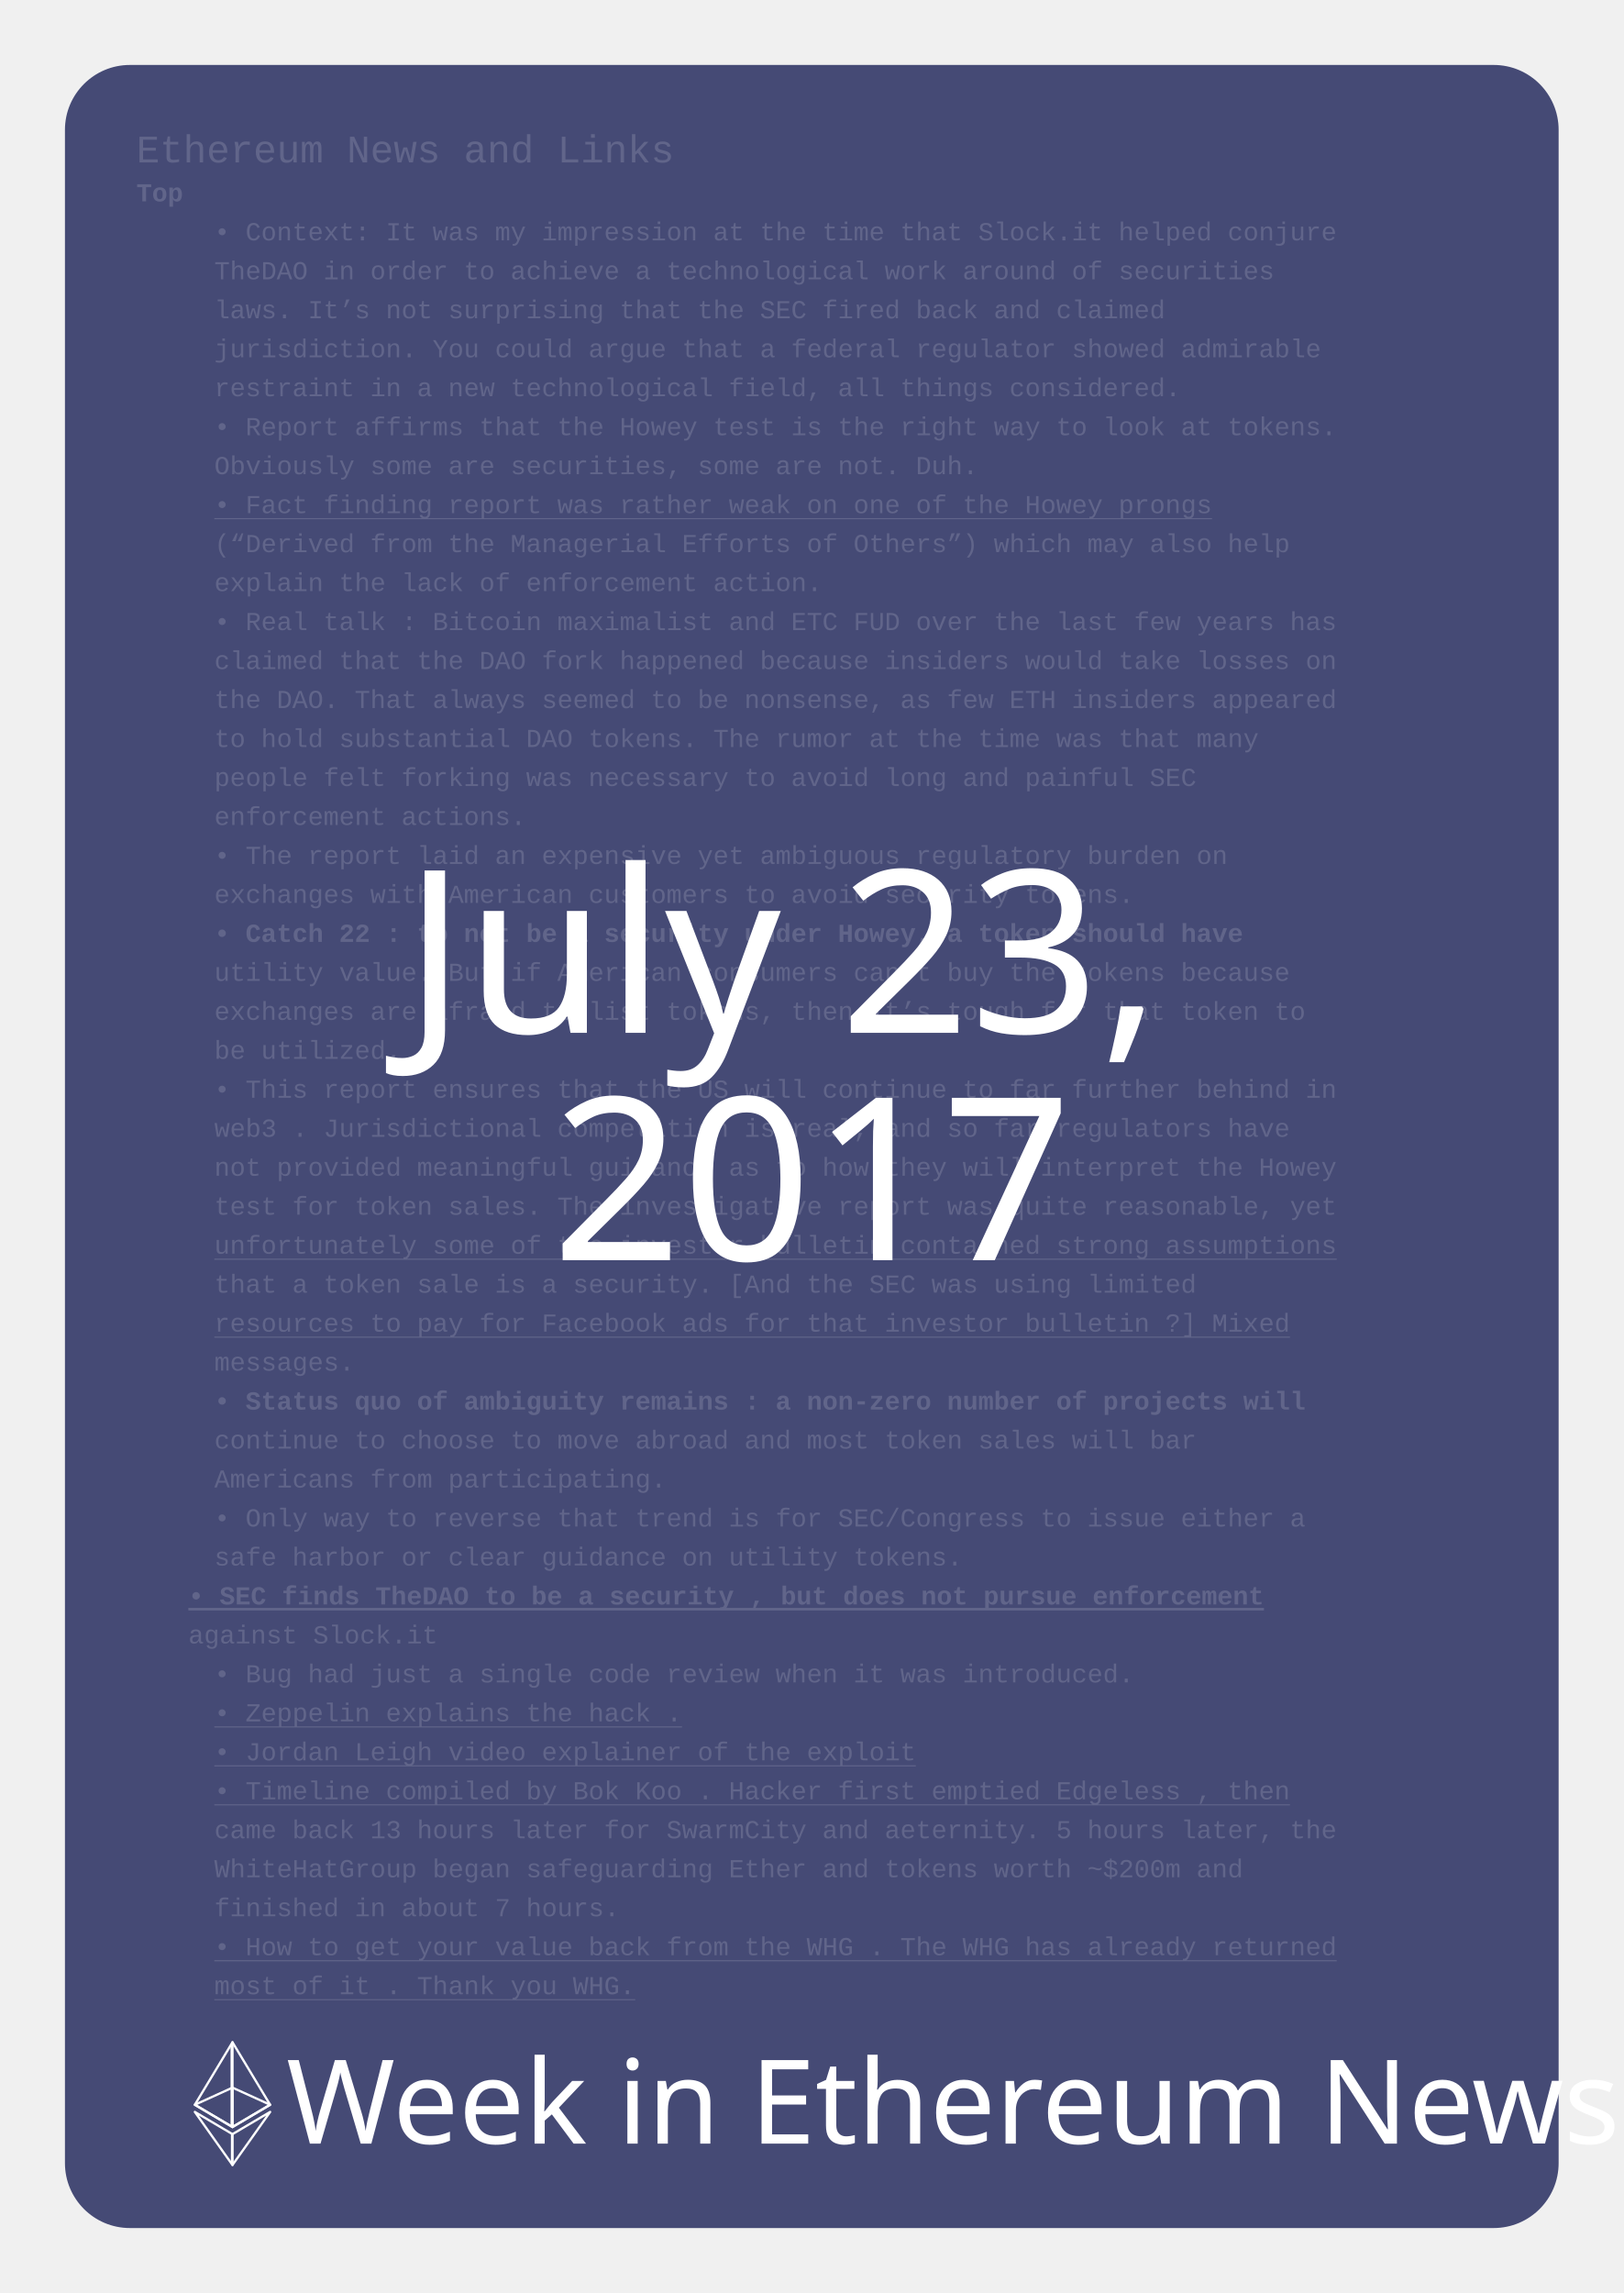
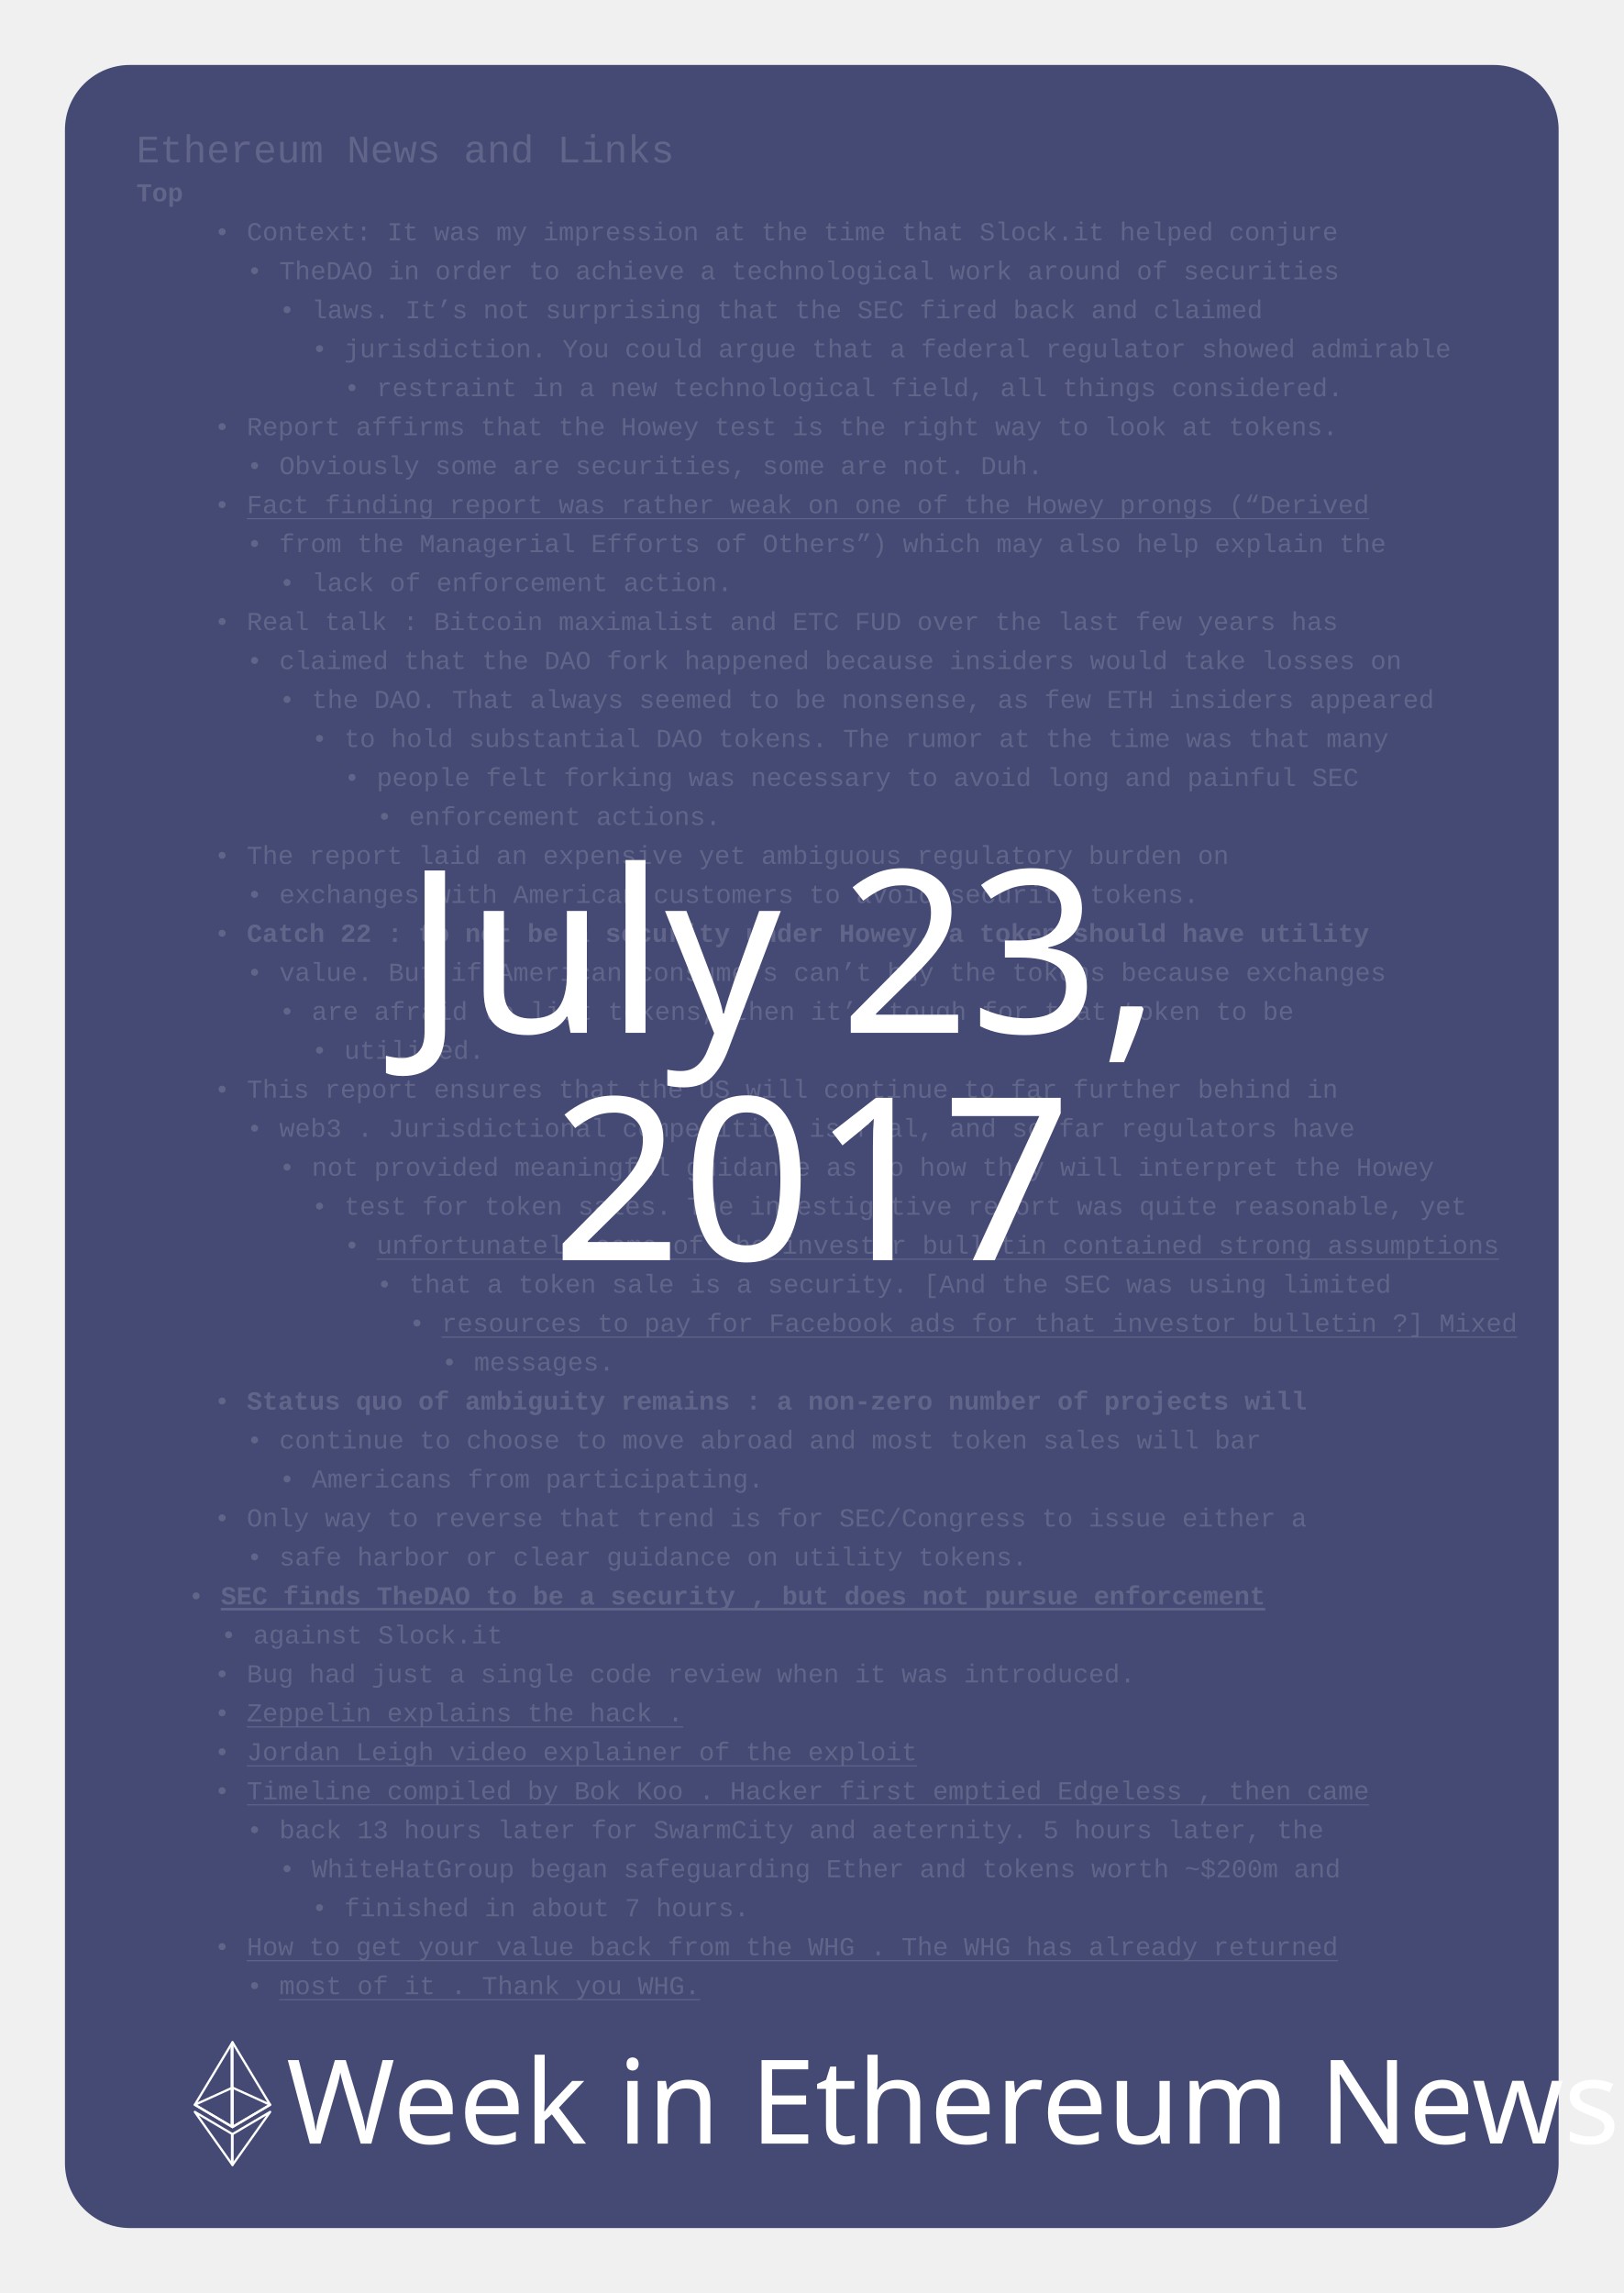
<svg xmlns="http://www.w3.org/2000/svg" width="500" height="706">
  <rect x="20" y="20" width="460" height="666" rx="20" fill="#454A75" />
  <text x="42" y="50" font-size="12" font-family="Courier New" fill="#ffffff" opacity="0.15">Ethereum News and Links</text>
  <text x="42" y="62" font-size="8" font-family="Courier New" fill="#ffffff" opacity="0.15" font-weight="bold">Top</text>
-   <text x="66" y="74" font-size="8" font-family="Courier New" fill="#ffffff" opacity="0.15">• Context: It was my impression at the time that Slock.it helped conjure</text>
-   <text x="66" y="86" font-size="8" font-family="Courier New" fill="#ffffff" opacity="0.15">TheDAO in order to achieve a technological work around of securities</text>
-   <text x="66" y="98" font-size="8" font-family="Courier New" fill="#ffffff" opacity="0.15">laws. It’s not surprising that the SEC fired back and claimed</text>
-   <text x="66" y="110" font-size="8" font-family="Courier New" fill="#ffffff" opacity="0.15">jurisdiction. You could argue that a federal regulator showed admirable</text>
-   <text x="66" y="122" font-size="8" font-family="Courier New" fill="#ffffff" opacity="0.15">restraint in a new technological field, all things considered.</text>
-   <text x="66" y="134" font-size="8" font-family="Courier New" fill="#ffffff" opacity="0.15">• Report affirms that the Howey test is the right way to look at tokens.</text>
-   <text x="66" y="146" font-size="8" font-family="Courier New" fill="#ffffff" opacity="0.15">Obviously some are securities, some are not. Duh.</text>
-   <text x="66" y="158" font-size="8" font-family="Courier New" fill="#ffffff" opacity="0.15" text-decoration="underline">• Fact finding report was rather weak on one of the Howey prongs</text>
-   <text x="66" y="170" font-size="8" font-family="Courier New" fill="#ffffff" opacity="0.15">(“Derived from the Managerial Efforts of Others”) which may also help</text>
-   <text x="66" y="182" font-size="8" font-family="Courier New" fill="#ffffff" opacity="0.15">explain the lack of enforcement action.</text>
-   <text x="66" y="194" font-size="8" font-family="Courier New" fill="#ffffff" opacity="0.15">• Real talk : Bitcoin maximalist and ETC FUD over the last few years has</text>
-   <text x="66" y="206" font-size="8" font-family="Courier New" fill="#ffffff" opacity="0.15">claimed that the DAO fork happened because insiders would take losses on</text>
-   <text x="66" y="218" font-size="8" font-family="Courier New" fill="#ffffff" opacity="0.15">the DAO. That always seemed to be nonsense, as few ETH insiders appeared</text>
-   <text x="66" y="230" font-size="8" font-family="Courier New" fill="#ffffff" opacity="0.15">to hold substantial DAO tokens. The rumor at the time was that many</text>
-   <text x="66" y="242" font-size="8" font-family="Courier New" fill="#ffffff" opacity="0.15">people felt forking was necessary to avoid long and painful SEC</text>
-   <text x="66" y="254" font-size="8" font-family="Courier New" fill="#ffffff" opacity="0.15">enforcement actions.</text>
-   <text x="66" y="266" font-size="8" font-family="Courier New" fill="#ffffff" opacity="0.15">• The report laid an expensive yet ambiguous regulatory burden on</text>
-   <text x="66" y="278" font-size="8" font-family="Courier New" fill="#ffffff" opacity="0.15">exchanges with American customers to avoid security tokens.</text>
-   <text x="66" y="290" font-size="8" font-family="Courier New" fill="#ffffff" opacity="0.15" font-weight="bold">• Catch 22 : to not be a security under Howey, a token should have</text>
-   <text x="66" y="302" font-size="8" font-family="Courier New" fill="#ffffff" opacity="0.15">utility value. But if American consumers can’t buy the tokens because</text>
-   <text x="66" y="314" font-size="8" font-family="Courier New" fill="#ffffff" opacity="0.15">exchanges are afraid to list tokens, then it’s tough for that token to</text>
-   <text x="66" y="326" font-size="8" font-family="Courier New" fill="#ffffff" opacity="0.15">be utilized.</text>
-   <text x="66" y="338" font-size="8" font-family="Courier New" fill="#ffffff" opacity="0.15">• This report ensures that the US will continue to far further behind in</text>
-   <text x="66" y="350" font-size="8" font-family="Courier New" fill="#ffffff" opacity="0.15">web3 . Jurisdictional competition is real, and so far regulators have</text>
-   <text x="66" y="362" font-size="8" font-family="Courier New" fill="#ffffff" opacity="0.15">not provided meaningful guidance as to how they will interpret the Howey</text>
-   <text x="66" y="374" font-size="8" font-family="Courier New" fill="#ffffff" opacity="0.15">test for token sales. The investigative report was quite reasonable, yet</text>
-   <text x="66" y="386" font-size="8" font-family="Courier New" fill="#ffffff" opacity="0.15" text-decoration="underline">unfortunately some of the investor bulletin contained strong assumptions</text>
-   <text x="66" y="398" font-size="8" font-family="Courier New" fill="#ffffff" opacity="0.15">that a token sale is a security. [And the SEC was using limited</text>
-   <text x="66" y="410" font-size="8" font-family="Courier New" fill="#ffffff" opacity="0.15" text-decoration="underline">resources to pay for Facebook ads for that investor bulletin ?] Mixed</text>
-   <text x="66" y="422" font-size="8" font-family="Courier New" fill="#ffffff" opacity="0.15">messages.</text>
-   <text x="66" y="434" font-size="8" font-family="Courier New" fill="#ffffff" opacity="0.15" font-weight="bold">• Status quo of ambiguity remains : a non-zero number of projects will</text>
-   <text x="66" y="446" font-size="8" font-family="Courier New" fill="#ffffff" opacity="0.15">continue to choose to move abroad and most token sales will bar</text>
-   <text x="66" y="458" font-size="8" font-family="Courier New" fill="#ffffff" opacity="0.15">Americans from participating.</text>
-   <text x="66" y="470" font-size="8" font-family="Courier New" fill="#ffffff" opacity="0.15">• Only way to reverse that trend is for SEC/Congress to issue either a</text>
-   <text x="66" y="482" font-size="8" font-family="Courier New" fill="#ffffff" opacity="0.15">safe harbor or clear guidance on utility tokens.</text>
-   <text x="58" y="494" font-size="8" font-family="Courier New" fill="#ffffff" opacity="0.15" font-weight="bold" text-decoration="underline">• SEC finds TheDAO to be a security , but does not pursue enforcement</text>
-   <text x="58" y="506" font-size="8" font-family="Courier New" fill="#ffffff" opacity="0.15">against Slock.it</text>
-   <text x="66" y="518" font-size="8" font-family="Courier New" fill="#ffffff" opacity="0.15">• Bug had just a single code review when it was introduced.</text>
-   <text x="66" y="530" font-size="8" font-family="Courier New" fill="#ffffff" opacity="0.15" text-decoration="underline">• Zeppelin explains the hack .</text>
-   <text x="66" y="542" font-size="8" font-family="Courier New" fill="#ffffff" opacity="0.15" text-decoration="underline">• Jordan Leigh video explainer of the exploit</text>
-   <text x="66" y="554" font-size="8" font-family="Courier New" fill="#ffffff" opacity="0.15" text-decoration="underline">• Timeline compiled by Bok Koo . Hacker first emptied Edgeless , then</text>
-   <text x="66" y="566" font-size="8" font-family="Courier New" fill="#ffffff" opacity="0.15">came back 13 hours later for SwarmCity and aeternity. 5 hours later, the</text>
-   <text x="66" y="578" font-size="8" font-family="Courier New" fill="#ffffff" opacity="0.15">WhiteHatGroup began safeguarding Ether and tokens worth ~$200m and</text>
-   <text x="66" y="590" font-size="8" font-family="Courier New" fill="#ffffff" opacity="0.15">finished in about 7 hours.</text>
-   <text x="66" y="602" font-size="8" font-family="Courier New" fill="#ffffff" opacity="0.15" text-decoration="underline">• How to get your value back from the WHG . The WHG has already returned</text>
-   <text x="66" y="614" font-size="8" font-family="Courier New" fill="#ffffff" opacity="0.15" text-decoration="underline">most of it . Thank you WHG.</text>
+   <text x="66" y="74" font-size="8" font-family="Courier New" fill="#ffffff" opacity="0.15">•</text>
+   <text x="76" y="74" font-size="8" font-family="Courier New" fill="#ffffff" opacity="0.15">Context: It was my impression at the time that Slock.it helped conjure</text>
+   <text x="76" y="86" font-size="8" font-family="Courier New" fill="#ffffff" opacity="0.15">•</text>
+   <text x="86" y="86" font-size="8" font-family="Courier New" fill="#ffffff" opacity="0.15">TheDAO in order to achieve a technological work around of securities</text>
+   <text x="86" y="98" font-size="8" font-family="Courier New" fill="#ffffff" opacity="0.15">•</text>
+   <text x="96" y="98" font-size="8" font-family="Courier New" fill="#ffffff" opacity="0.15">laws. It’s not surprising that the SEC fired back and claimed</text>
+   <text x="96" y="110" font-size="8" font-family="Courier New" fill="#ffffff" opacity="0.15">•</text>
+   <text x="106" y="110" font-size="8" font-family="Courier New" fill="#ffffff" opacity="0.15">jurisdiction. You could argue that a federal regulator showed admirable</text>
+   <text x="106" y="122" font-size="8" font-family="Courier New" fill="#ffffff" opacity="0.15">•</text>
+   <text x="116" y="122" font-size="8" font-family="Courier New" fill="#ffffff" opacity="0.15">restraint in a new technological field, all things considered.</text>
+   <text x="66" y="134" font-size="8" font-family="Courier New" fill="#ffffff" opacity="0.15">•</text>
+   <text x="76" y="134" font-size="8" font-family="Courier New" fill="#ffffff" opacity="0.15">Report affirms that the Howey test is the right way to look at tokens.</text>
+   <text x="76" y="146" font-size="8" font-family="Courier New" fill="#ffffff" opacity="0.15">•</text>
+   <text x="86" y="146" font-size="8" font-family="Courier New" fill="#ffffff" opacity="0.15">Obviously some are securities, some are not. Duh.</text>
+   <text x="66" y="158" font-size="8" font-family="Courier New" fill="#ffffff" opacity="0.15">•</text>
+   <text x="76" y="158" font-size="8" font-family="Courier New" fill="#ffffff" opacity="0.15" text-decoration="underline">Fact finding report was rather weak on one of the Howey prongs (“Derived</text>
+   <text x="76" y="170" font-size="8" font-family="Courier New" fill="#ffffff" opacity="0.15">•</text>
+   <text x="86" y="170" font-size="8" font-family="Courier New" fill="#ffffff" opacity="0.15">from the Managerial Efforts of Others”) which may also help explain the</text>
+   <text x="86" y="182" font-size="8" font-family="Courier New" fill="#ffffff" opacity="0.15">•</text>
+   <text x="96" y="182" font-size="8" font-family="Courier New" fill="#ffffff" opacity="0.15">lack of enforcement action.</text>
+   <text x="66" y="194" font-size="8" font-family="Courier New" fill="#ffffff" opacity="0.15">•</text>
+   <text x="76" y="194" font-size="8" font-family="Courier New" fill="#ffffff" opacity="0.15">Real talk : Bitcoin maximalist and ETC FUD over the last few years has</text>
+   <text x="76" y="206" font-size="8" font-family="Courier New" fill="#ffffff" opacity="0.15">•</text>
+   <text x="86" y="206" font-size="8" font-family="Courier New" fill="#ffffff" opacity="0.15">claimed that the DAO fork happened because insiders would take losses on</text>
+   <text x="86" y="218" font-size="8" font-family="Courier New" fill="#ffffff" opacity="0.15">•</text>
+   <text x="96" y="218" font-size="8" font-family="Courier New" fill="#ffffff" opacity="0.15">the DAO. That always seemed to be nonsense, as few ETH insiders appeared</text>
+   <text x="96" y="230" font-size="8" font-family="Courier New" fill="#ffffff" opacity="0.15">•</text>
+   <text x="106" y="230" font-size="8" font-family="Courier New" fill="#ffffff" opacity="0.15">to hold substantial DAO tokens. The rumor at the time was that many</text>
+   <text x="106" y="242" font-size="8" font-family="Courier New" fill="#ffffff" opacity="0.15">•</text>
+   <text x="116" y="242" font-size="8" font-family="Courier New" fill="#ffffff" opacity="0.15">people felt forking was necessary to avoid long and painful SEC</text>
+   <text x="116" y="254" font-size="8" font-family="Courier New" fill="#ffffff" opacity="0.15">•</text>
+   <text x="126" y="254" font-size="8" font-family="Courier New" fill="#ffffff" opacity="0.15">enforcement actions.</text>
+   <text x="66" y="266" font-size="8" font-family="Courier New" fill="#ffffff" opacity="0.15">•</text>
+   <text x="76" y="266" font-size="8" font-family="Courier New" fill="#ffffff" opacity="0.15">The report laid an expensive yet ambiguous regulatory burden on</text>
+   <text x="76" y="278" font-size="8" font-family="Courier New" fill="#ffffff" opacity="0.15">•</text>
+   <text x="86" y="278" font-size="8" font-family="Courier New" fill="#ffffff" opacity="0.15">exchanges with American customers to avoid security tokens.</text>
+   <text x="66" y="290" font-size="8" font-family="Courier New" fill="#ffffff" opacity="0.15">•</text>
+   <text x="76" y="290" font-size="8" font-family="Courier New" fill="#ffffff" opacity="0.15" font-weight="bold">Catch 22 : to not be a security under Howey, a token should have utility</text>
+   <text x="76" y="302" font-size="8" font-family="Courier New" fill="#ffffff" opacity="0.15">•</text>
+   <text x="86" y="302" font-size="8" font-family="Courier New" fill="#ffffff" opacity="0.15">value. But if American consumers can’t buy the tokens because exchanges</text>
+   <text x="86" y="314" font-size="8" font-family="Courier New" fill="#ffffff" opacity="0.15">•</text>
+   <text x="96" y="314" font-size="8" font-family="Courier New" fill="#ffffff" opacity="0.15">are afraid to list tokens, then it’s tough for that token to be</text>
+   <text x="96" y="326" font-size="8" font-family="Courier New" fill="#ffffff" opacity="0.15">•</text>
+   <text x="106" y="326" font-size="8" font-family="Courier New" fill="#ffffff" opacity="0.15">utilized.</text>
+   <text x="66" y="338" font-size="8" font-family="Courier New" fill="#ffffff" opacity="0.15">•</text>
+   <text x="76" y="338" font-size="8" font-family="Courier New" fill="#ffffff" opacity="0.15">This report ensures that the US will continue to far further behind in</text>
+   <text x="76" y="350" font-size="8" font-family="Courier New" fill="#ffffff" opacity="0.15">•</text>
+   <text x="86" y="350" font-size="8" font-family="Courier New" fill="#ffffff" opacity="0.15">web3 . Jurisdictional competition is real, and so far regulators have</text>
+   <text x="86" y="362" font-size="8" font-family="Courier New" fill="#ffffff" opacity="0.15">•</text>
+   <text x="96" y="362" font-size="8" font-family="Courier New" fill="#ffffff" opacity="0.15">not provided meaningful guidance as to how they will interpret the Howey</text>
+   <text x="96" y="374" font-size="8" font-family="Courier New" fill="#ffffff" opacity="0.15">•</text>
+   <text x="106" y="374" font-size="8" font-family="Courier New" fill="#ffffff" opacity="0.15">test for token sales. The investigative report was quite reasonable, yet</text>
+   <text x="106" y="386" font-size="8" font-family="Courier New" fill="#ffffff" opacity="0.15">•</text>
+   <text x="116" y="386" font-size="8" font-family="Courier New" fill="#ffffff" opacity="0.15" text-decoration="underline">unfortunately some of the investor bulletin contained strong assumptions</text>
+   <text x="116" y="398" font-size="8" font-family="Courier New" fill="#ffffff" opacity="0.15">•</text>
+   <text x="126" y="398" font-size="8" font-family="Courier New" fill="#ffffff" opacity="0.15">that a token sale is a security. [And the SEC was using limited</text>
+   <text x="126" y="410" font-size="8" font-family="Courier New" fill="#ffffff" opacity="0.15">•</text>
+   <text x="136" y="410" font-size="8" font-family="Courier New" fill="#ffffff" opacity="0.15" text-decoration="underline">resources to pay for Facebook ads for that investor bulletin ?] Mixed</text>
+   <text x="136" y="422" font-size="8" font-family="Courier New" fill="#ffffff" opacity="0.15">•</text>
+   <text x="146" y="422" font-size="8" font-family="Courier New" fill="#ffffff" opacity="0.15">messages.</text>
+   <text x="66" y="434" font-size="8" font-family="Courier New" fill="#ffffff" opacity="0.15">•</text>
+   <text x="76" y="434" font-size="8" font-family="Courier New" fill="#ffffff" opacity="0.15" font-weight="bold">Status quo of ambiguity remains : a non-zero number of projects will</text>
+   <text x="76" y="446" font-size="8" font-family="Courier New" fill="#ffffff" opacity="0.15">•</text>
+   <text x="86" y="446" font-size="8" font-family="Courier New" fill="#ffffff" opacity="0.15">continue to choose to move abroad and most token sales will bar</text>
+   <text x="86" y="458" font-size="8" font-family="Courier New" fill="#ffffff" opacity="0.15">•</text>
+   <text x="96" y="458" font-size="8" font-family="Courier New" fill="#ffffff" opacity="0.15">Americans from participating.</text>
+   <text x="66" y="470" font-size="8" font-family="Courier New" fill="#ffffff" opacity="0.15">•</text>
+   <text x="76" y="470" font-size="8" font-family="Courier New" fill="#ffffff" opacity="0.15">Only way to reverse that trend is for SEC/Congress to issue either a</text>
+   <text x="76" y="482" font-size="8" font-family="Courier New" fill="#ffffff" opacity="0.15">•</text>
+   <text x="86" y="482" font-size="8" font-family="Courier New" fill="#ffffff" opacity="0.15">safe harbor or clear guidance on utility tokens.</text>
+   <text x="58" y="494" font-size="8" font-family="Courier New" fill="#ffffff" opacity="0.15">•</text>
+   <text x="68" y="494" font-size="8" font-family="Courier New" fill="#ffffff" opacity="0.15" font-weight="bold" text-decoration="underline">SEC finds TheDAO to be a security , but does not pursue enforcement</text>
+   <text x="68" y="506" font-size="8" font-family="Courier New" fill="#ffffff" opacity="0.15">•</text>
+   <text x="78" y="506" font-size="8" font-family="Courier New" fill="#ffffff" opacity="0.15">against Slock.it</text>
+   <text x="66" y="518" font-size="8" font-family="Courier New" fill="#ffffff" opacity="0.15">•</text>
+   <text x="76" y="518" font-size="8" font-family="Courier New" fill="#ffffff" opacity="0.15">Bug had just a single code review when it was introduced.</text>
+   <text x="66" y="530" font-size="8" font-family="Courier New" fill="#ffffff" opacity="0.15">•</text>
+   <text x="76" y="530" font-size="8" font-family="Courier New" fill="#ffffff" opacity="0.15" text-decoration="underline">Zeppelin explains the hack .</text>
+   <text x="66" y="542" font-size="8" font-family="Courier New" fill="#ffffff" opacity="0.15">•</text>
+   <text x="76" y="542" font-size="8" font-family="Courier New" fill="#ffffff" opacity="0.15" text-decoration="underline">Jordan Leigh video explainer of the exploit</text>
+   <text x="66" y="554" font-size="8" font-family="Courier New" fill="#ffffff" opacity="0.15">•</text>
+   <text x="76" y="554" font-size="8" font-family="Courier New" fill="#ffffff" opacity="0.15" text-decoration="underline">Timeline compiled by Bok Koo . Hacker first emptied Edgeless , then came</text>
+   <text x="76" y="566" font-size="8" font-family="Courier New" fill="#ffffff" opacity="0.15">•</text>
+   <text x="86" y="566" font-size="8" font-family="Courier New" fill="#ffffff" opacity="0.15">back 13 hours later for SwarmCity and aeternity. 5 hours later, the</text>
+   <text x="86" y="578" font-size="8" font-family="Courier New" fill="#ffffff" opacity="0.15">•</text>
+   <text x="96" y="578" font-size="8" font-family="Courier New" fill="#ffffff" opacity="0.15">WhiteHatGroup began safeguarding Ether and tokens worth ~$200m and</text>
+   <text x="96" y="590" font-size="8" font-family="Courier New" fill="#ffffff" opacity="0.15">•</text>
+   <text x="106" y="590" font-size="8" font-family="Courier New" fill="#ffffff" opacity="0.15">finished in about 7 hours.</text>
+   <text x="66" y="602" font-size="8" font-family="Courier New" fill="#ffffff" opacity="0.15">•</text>
+   <text x="76" y="602" font-size="8" font-family="Courier New" fill="#ffffff" opacity="0.15" text-decoration="underline">How to get your value back from the WHG . The WHG has already returned</text>
+   <text x="76" y="614" font-size="8" font-family="Courier New" fill="#ffffff" opacity="0.15">•</text>
+   <text x="86" y="614" font-size="8" font-family="Courier New" fill="#ffffff" opacity="0.15" text-decoration="underline">most of it . Thank you WHG.</text>
  <text fill="#ffffff" font-family="Calibri" font-size="70" font-weight="300" text-anchor="middle">
    <tspan x="250" y="318">July 23,</tspan>
    <tspan x="250" y="388">2017</tspan>
  </text>
  <g transform="translate(20, 300) scale(0.8)">
    <path d="m64.496 411-.317 1.076v31.228l.317.316 14.495-8.568L64.496 411Z" stroke="#fff" stroke-width=".866" stroke-linecap="round" stroke-linejoin="round" fill="none" />
    <path d="M64.496 411 50 435.052l14.496 8.568V411Zm0 35.365-.179.218v11.124l.179.521L79 437.801l-14.504 8.564Z" stroke="#fff" stroke-width=".866" stroke-linecap="round" stroke-linejoin="round" fill="none" />
    <path d="M64.496 458.228v-11.863L50 437.801l14.496 20.427Zm0-14.608 14.495-8.568-14.495-6.589v15.157ZM50 435.052l14.496 8.568v-15.157L50 435.052Z" stroke="#fff" stroke-width=".866" stroke-linecap="round" stroke-linejoin="round" fill="none" />
  </g>
  <text fill="#ffffff" font-family="Calibri" font-size="36" x="88.195" y="660">Week in Ethereum News</text>
</svg>
